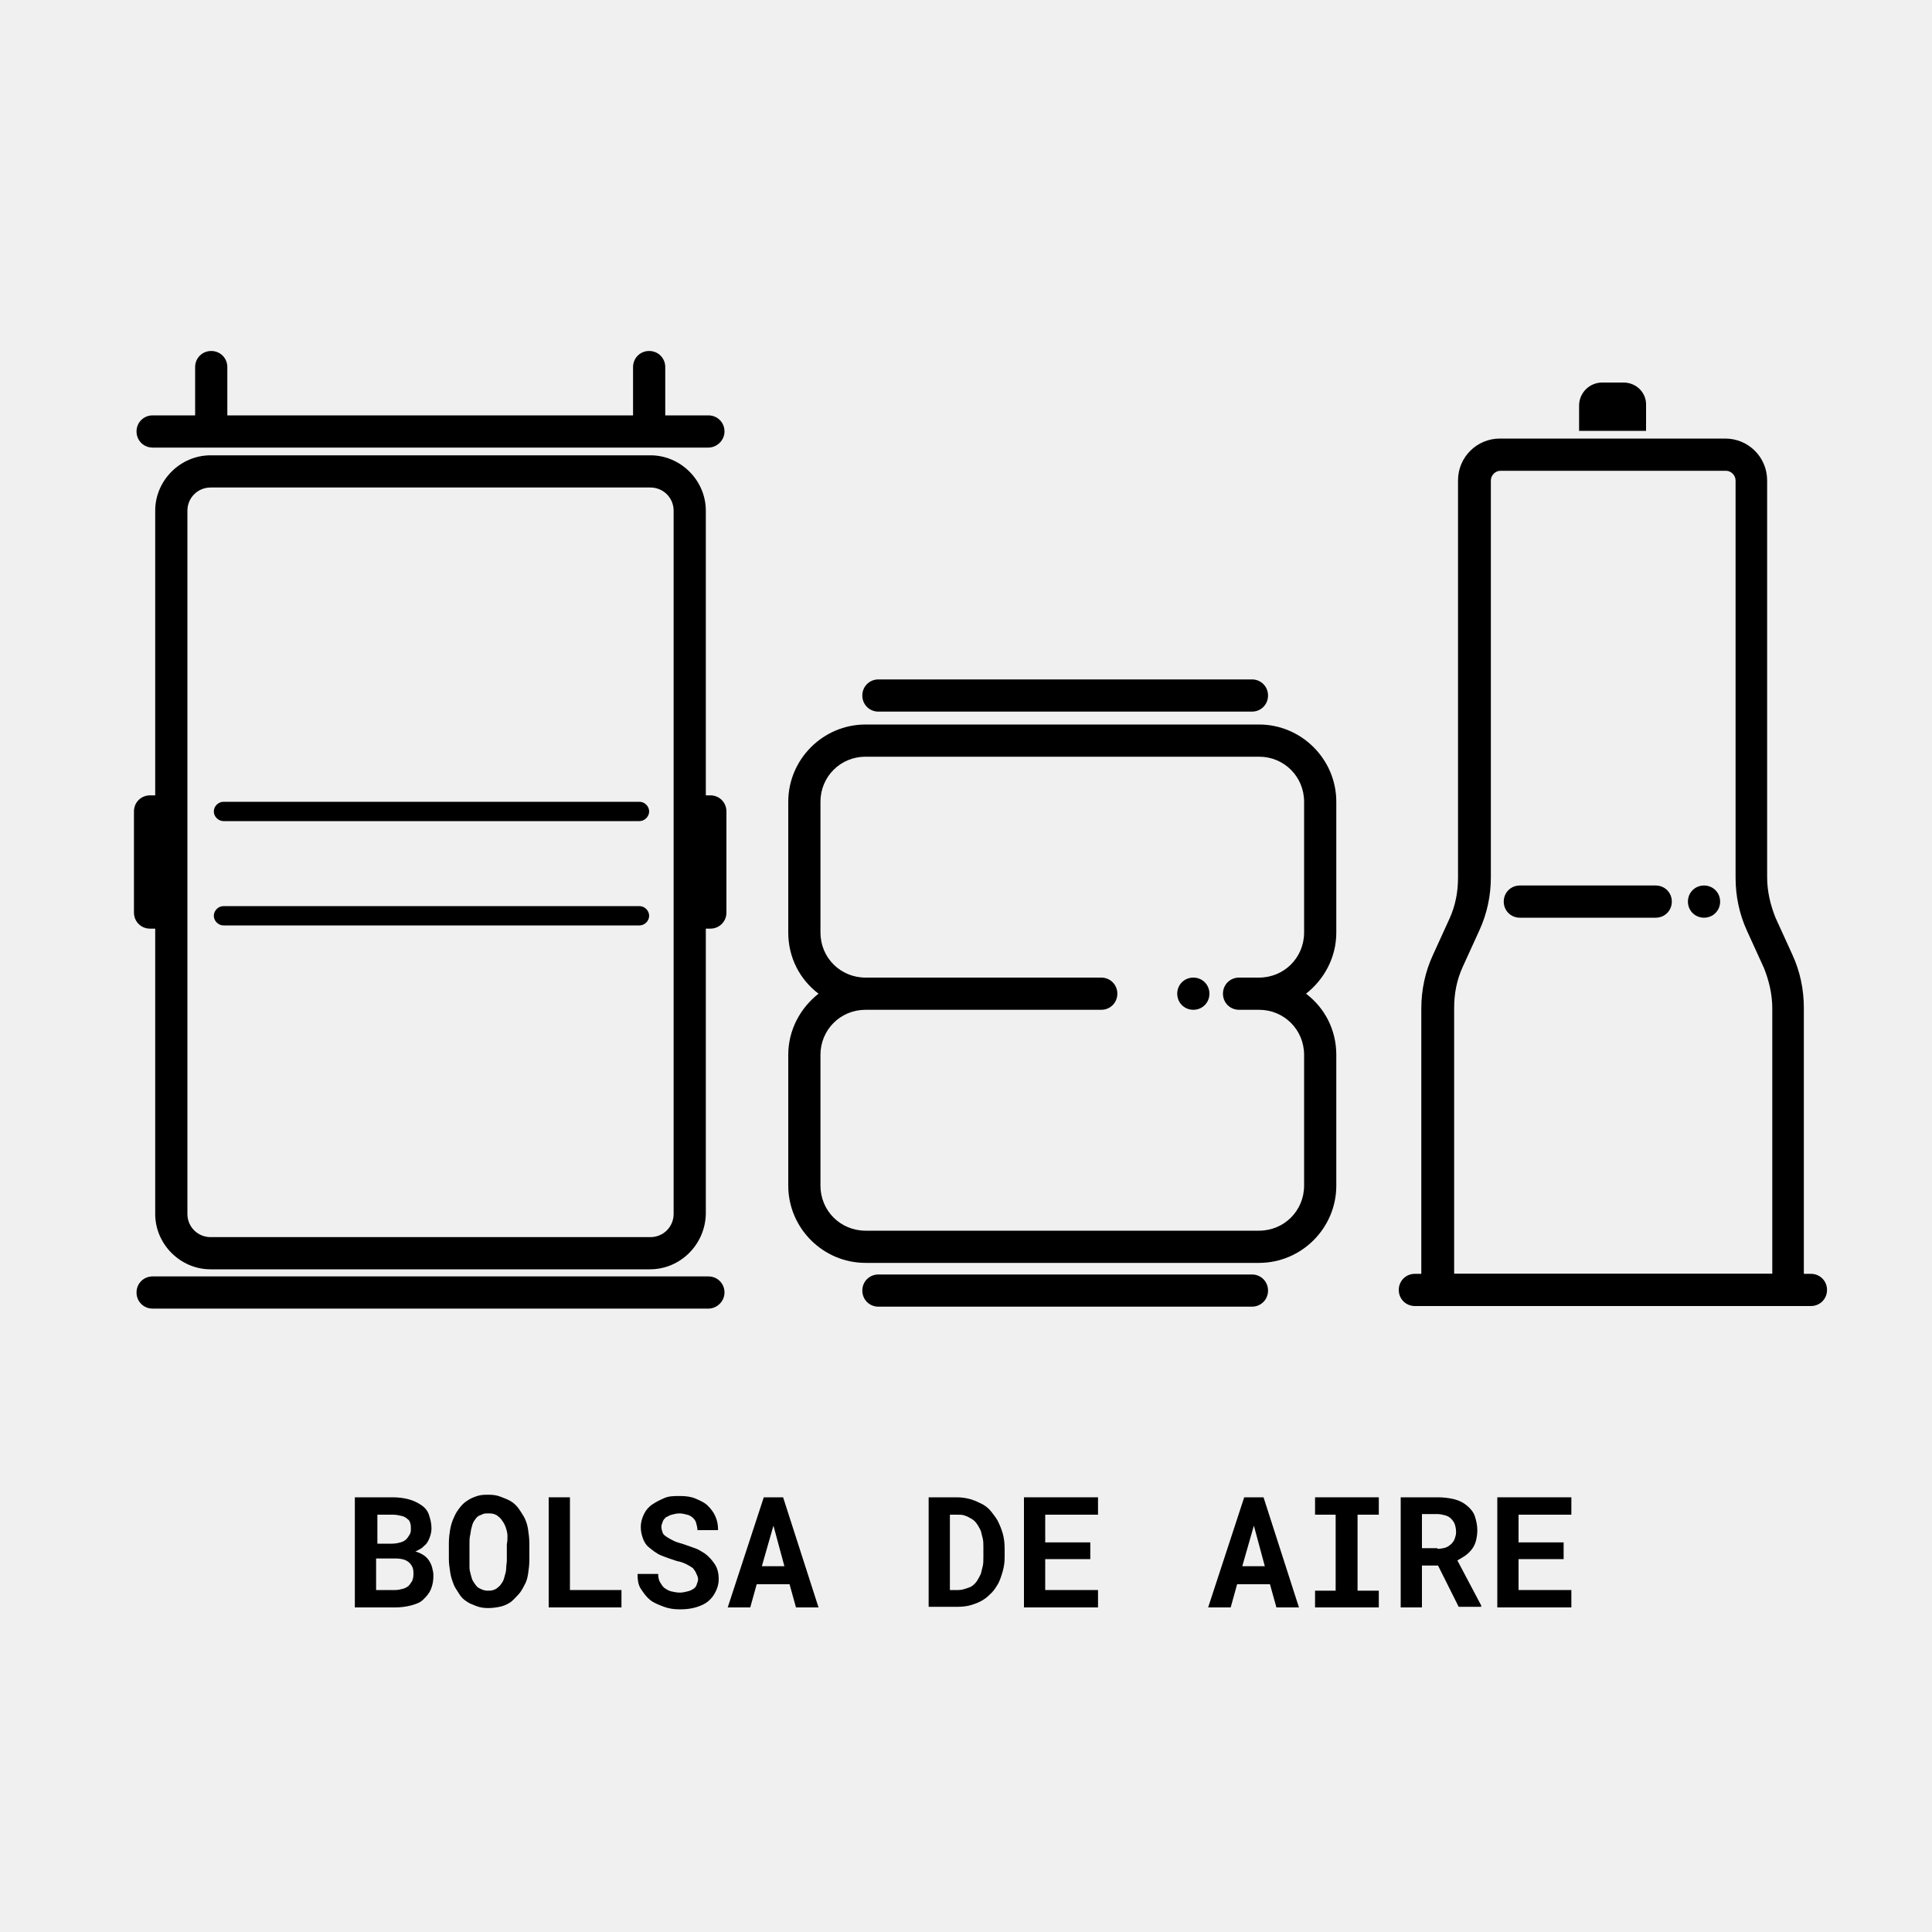
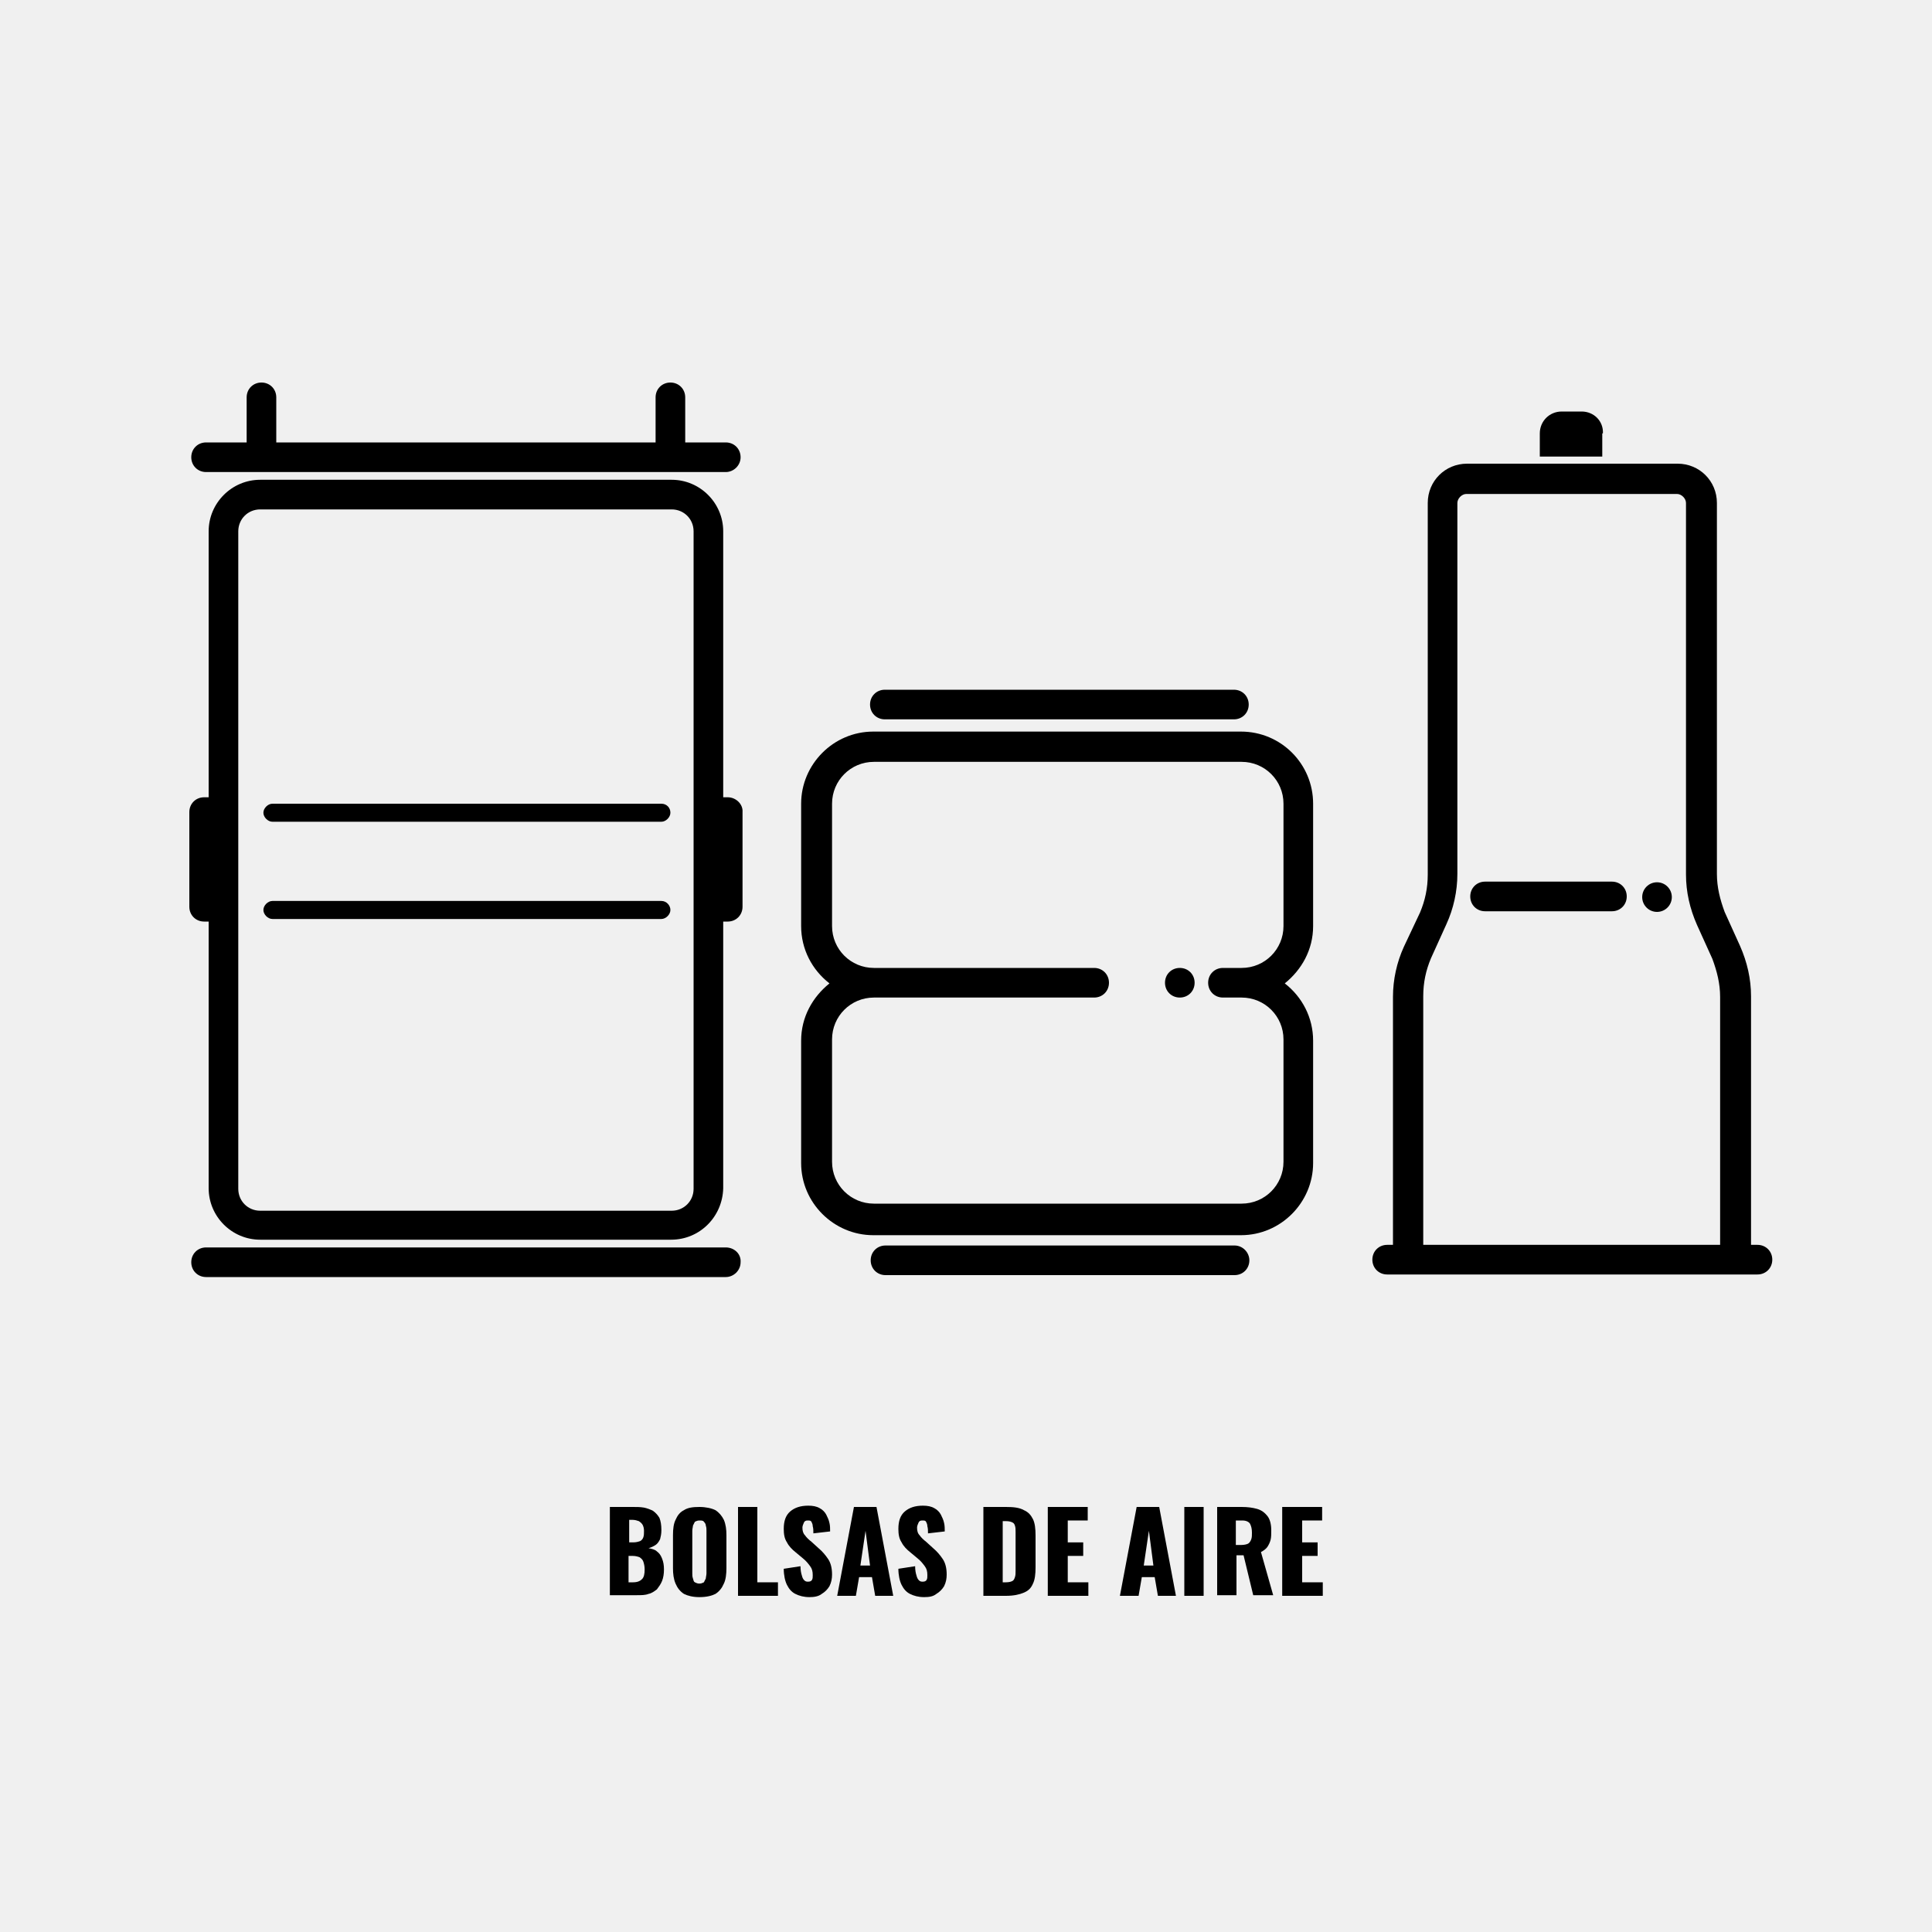
<svg xmlns="http://www.w3.org/2000/svg" version="1.1" id="Capa_1" x="0px" y="0px" viewBox="0 0 300 300" style="enable-background:new 0 0 300 300;" xml:space="preserve">
-   <style type="text/css">
- 	.st0{stroke:#FFFFFF;stroke-miterlimit:10;}
- 	.st1{fill:none;stroke:#000000;stroke-width:5;stroke-miterlimit:10;}
- 	.st2{fill:none;stroke:#000000;stroke-miterlimit:10;}
- 	.st3{fill:#FFFFFF;}
- 	.st4{fill:none;stroke:#000000;stroke-width:3;stroke-miterlimit:10;}
- 	.st5{fill:none;stroke:#000000;stroke-width:2;stroke-miterlimit:10;}
- </style>
  <g>
-     <path d="M55.2,232.5h5.7c0.9,0,1.8,0.1,2.5,0.3c0.8,0.2,1.4,0.5,2,0.9s1,0.9,1.2,1.5s0.4,1.3,0.4,2.1c0,0.5-0.1,1-0.3,1.5   s-0.4,0.9-0.8,1.2c-0.2,0.2-0.4,0.4-0.6,0.5s-0.5,0.3-0.8,0.4v0c0.6,0.2,1,0.4,1.3,0.6s0.6,0.5,0.8,0.8c0.2,0.3,0.4,0.7,0.5,1.1   s0.2,0.8,0.2,1.2c0,0.8-0.1,1.5-0.4,2.2s-0.7,1.1-1.2,1.6s-1.2,0.7-1.9,0.9c-0.8,0.2-1.6,0.3-2.5,0.3h-6.2V232.5z M60.9,239.7   c0.5,0,0.9-0.1,1.3-0.2s0.7-0.3,0.9-0.5c0.2-0.2,0.3-0.4,0.5-0.7s0.2-0.6,0.2-0.9c0-0.3,0-0.6-0.1-0.9s-0.2-0.5-0.4-0.6   c-0.2-0.2-0.5-0.4-0.9-0.5s-0.9-0.2-1.4-0.2h-2.4v4.5H60.9z M58.5,246.9h2.9c0.4,0,0.8-0.1,1.2-0.2s0.6-0.3,0.8-0.4   c0.2-0.2,0.4-0.5,0.6-0.8c0.1-0.3,0.2-0.6,0.2-1c0-0.4,0-0.7-0.1-1c-0.1-0.3-0.3-0.6-0.5-0.8c-0.2-0.2-0.5-0.4-0.8-0.5   S62,242,61.5,242h-3.1V246.9z" />
-     <path d="M82,244.4c-0.1,0.7-0.3,1.3-0.6,1.8c-0.3,0.6-0.6,1.1-1,1.5s-0.8,0.9-1.3,1.2c-0.5,0.3-1,0.5-1.5,0.6s-1.1,0.2-1.8,0.2   c-0.7,0-1.3-0.1-1.8-0.3s-1.1-0.4-1.5-0.7c-0.5-0.3-0.9-0.7-1.2-1.2s-0.7-1-0.9-1.6c-0.2-0.5-0.4-1.1-0.5-1.8s-0.2-1.3-0.2-2v-2.5   c0-0.8,0.1-1.5,0.2-2.1s0.3-1.3,0.6-1.9c0.2-0.5,0.5-1,0.9-1.5s0.7-0.8,1.2-1.1c0.4-0.3,0.9-0.5,1.5-0.7s1.2-0.2,1.8-0.2   c0.7,0,1.3,0.1,1.8,0.3s1.1,0.4,1.6,0.7c0.5,0.3,0.9,0.7,1.2,1.1s0.6,0.9,0.9,1.4c0.3,0.6,0.5,1.2,0.6,1.9s0.2,1.4,0.2,2.2v2.5   C82.2,243,82.1,243.7,82,244.4z M78.8,238.5c0-0.4-0.1-0.8-0.2-1.1c-0.1-0.4-0.3-0.8-0.5-1.1s-0.4-0.6-0.7-0.8   c-0.2-0.2-0.4-0.3-0.7-0.4s-0.6-0.1-0.9-0.1c-0.3,0-0.6,0-0.8,0.1s-0.5,0.2-0.7,0.3c-0.3,0.2-0.5,0.5-0.7,0.8s-0.3,0.7-0.4,1.1   c-0.1,0.3-0.1,0.7-0.2,1.1s-0.1,0.8-0.1,1.3v2.5c0,0.4,0,0.8,0,1.2s0.1,0.7,0.2,1.1c0.1,0.4,0.2,0.8,0.4,1.1s0.4,0.6,0.6,0.8   c0.2,0.2,0.5,0.3,0.7,0.4s0.6,0.2,0.9,0.2c0.3,0,0.6,0,0.9-0.1s0.5-0.2,0.7-0.4c0.3-0.2,0.5-0.5,0.7-0.8s0.3-0.7,0.4-1.1   c0.1-0.3,0.2-0.7,0.2-1.1s0.1-0.8,0.1-1.2v-2.5C78.8,239.3,78.8,238.9,78.8,238.5z" />
-     <path d="M96.5,246.9v2.7H85.2v-17.1h3.3v14.4H96.5z" />
-     <path d="M108.1,244.3c-0.1-0.3-0.3-0.5-0.5-0.8c-0.3-0.2-0.6-0.4-1-0.6s-0.9-0.4-1.5-0.5c-0.9-0.3-1.8-0.6-2.5-0.9   s-1.3-0.8-1.8-1.2s-0.8-0.9-1-1.5s-0.3-1.1-0.3-1.7c0-0.7,0.2-1.4,0.5-2s0.7-1.1,1.3-1.5s1.2-0.7,1.9-1s1.5-0.3,2.4-0.3   c0.9,0,1.7,0.1,2.4,0.4s1.4,0.6,1.9,1.1c0.5,0.5,0.9,1,1.2,1.7s0.4,1.3,0.4,2.1h-3.2c0-0.4-0.1-0.7-0.2-1.1s-0.3-0.6-0.5-0.8   c-0.2-0.2-0.5-0.4-0.9-0.5s-0.8-0.2-1.2-0.2c-0.4,0-0.8,0.1-1.2,0.2s-0.6,0.3-0.9,0.4c-0.2,0.2-0.4,0.4-0.5,0.7s-0.2,0.5-0.2,0.8   c0,0.3,0.1,0.6,0.2,0.9s0.4,0.5,0.7,0.7c0.3,0.2,0.7,0.4,1.1,0.6s0.9,0.3,1.5,0.5c0.6,0.2,1.1,0.4,1.7,0.6s1,0.5,1.5,0.8   c0.7,0.5,1.2,1.1,1.6,1.7s0.6,1.4,0.6,2.3c0,0.8-0.2,1.4-0.5,2s-0.7,1.1-1.2,1.5c-0.5,0.4-1.2,0.7-1.9,0.9s-1.5,0.3-2.4,0.3   c-0.9,0-1.7-0.1-2.5-0.4s-1.6-0.6-2.2-1.1c-0.6-0.5-1-1.1-1.4-1.7s-0.5-1.4-0.5-2.3h3.2c0,0.5,0.1,1,0.3,1.3s0.4,0.7,0.7,0.9   c0.3,0.2,0.6,0.4,1,0.5s0.9,0.2,1.4,0.2c0.4,0,0.8-0.1,1.2-0.2s0.6-0.2,0.9-0.4s0.4-0.4,0.5-0.7s0.2-0.5,0.2-0.8   S108.2,244.5,108.1,244.3z" />
-     <path d="M117.5,246l-1,3.6H113l5.6-17.1h3l5.5,17.1h-3.5l-1-3.6H117.5z M121.8,243.2l-1.7-6.3l-1.8,6.3H121.8z" />
-     <path d="M144.1,232.5h4.4c0.8,0,1.5,0.1,2.2,0.3s1.3,0.5,1.9,0.8c0.5,0.3,0.9,0.6,1.3,1.1s0.7,0.9,1,1.4c0.3,0.6,0.6,1.3,0.8,2   s0.3,1.5,0.3,2.3v1.4c0,0.8-0.1,1.5-0.3,2.2s-0.4,1.3-0.7,1.9c-0.3,0.5-0.6,1-1,1.4s-0.8,0.8-1.3,1.1c-0.6,0.4-1.2,0.6-1.8,0.8   s-1.4,0.3-2.1,0.3h-4.6V232.5z M147.5,246.9h1.3c0.4,0,0.8-0.1,1.1-0.2s0.7-0.2,1-0.4c0.3-0.2,0.6-0.5,0.8-0.8s0.4-0.7,0.6-1.1   c0.1-0.4,0.2-0.8,0.3-1.2s0.1-0.9,0.1-1.5v-1.4c0-0.5,0-1-0.1-1.4s-0.2-0.8-0.3-1.2c-0.2-0.4-0.4-0.8-0.7-1.2s-0.6-0.6-1-0.8   c-0.3-0.2-0.6-0.3-0.9-0.4s-0.7-0.1-1.1-0.1h-1.1V246.9z" />
-     <path d="M162.3,242.1v4.8h8.2v2.7H159v-17.1h11.5v2.7h-8.2v4.3h7v2.6H162.3z" />
-     <path d="M192.1,246l-1,3.6h-3.5l5.6-17.1h3l5.5,17.1h-3.5l-1-3.6H192.1z M196.4,243.2l-1.7-6.3l-1.8,6.3H196.4z" />
-     <path d="M214.1,232.5v2.7h-3.3v11.8h3.3v2.6h-9.9v-2.6h3.2v-11.8h-3.2v-2.7H214.1z" />
-     <path d="M220.8,243.2v6.4h-3.3v-17.1h5.7c0.9,0,1.8,0.1,2.6,0.3s1.4,0.5,2,1c0.5,0.4,1,1,1.2,1.6s0.4,1.4,0.4,2.2   c0,0.6-0.1,1.2-0.2,1.6s-0.3,0.9-0.6,1.3c-0.3,0.4-0.6,0.7-1,1s-0.8,0.5-1.3,0.8l3.7,7v0.2h-3.5l-3.2-6.4H220.8z M223.2,240.5   c0.5,0,1-0.1,1.3-0.2s0.7-0.4,0.9-0.6c0.2-0.2,0.4-0.5,0.5-0.8s0.2-0.6,0.2-1c0-0.5-0.1-0.9-0.2-1.2s-0.3-0.6-0.6-0.9   c-0.2-0.2-0.5-0.4-0.9-0.5s-0.8-0.2-1.2-0.2h-2.4v5.3H223.2z" />
-     <path d="M235.8,242.1v4.8h8.2v2.7h-11.5v-17.1H244v2.7h-8.2v4.3h7v2.6H235.8z" />
+     <path d="M137.4,111.7h54.2c1.3,0,2.3-1,2.3-2.3c0-1.3-1-2.3-2.3-2.3h-54.2c-1.3,0-2.3,1-2.3,2.3   C135.1,110.7,136.1,111.7,137.4,111.7z" />
+     <path d="M191.7,193.4h-54.2c-1.3,0-2.3,1-2.3,2.3s1,2.3,2.3,2.3h54.2c1.3,0,2.3-1,2.3-2.3C194,194.5,193,193.4,191.7,193.4z" />
+     <path d="M192.7,113.6h-57.1c-6.2,0-11.2,5.1-11.2,11.2v19c0,3.6,1.7,6.8,4.4,8.9c-2.6,2.1-4.4,5.2-4.4,8.9v19   c0,6.2,5.1,11.2,11.2,11.2h57.1c6.2,0,11.2-5.1,11.2-11.2v-19c0-3.6-1.7-6.8-4.4-8.9c2.6-2.1,4.4-5.2,4.4-8.9v-19   C203.9,118.6,198.9,113.6,192.7,113.6z M199.3,143.8c0,3.6-2.9,6.5-6.5,6.5h-2.9c-1.3,0-2.3,1-2.3,2.3c0,1.3,1,2.3,2.3,2.3h2.9   c3.6,0,6.5,2.9,6.5,6.5v19c0,3.6-2.9,6.5-6.5,6.5h-57.1c-3.6,0-6.5-2.9-6.5-6.5v-19c0-3.6,2.9-6.5,6.5-6.5h34.2   c1.3,0,2.3-1,2.3-2.3c0-1.3-1-2.3-2.3-2.3h-34.2c-3.6,0-6.5-2.9-6.5-6.5v-19c0-3.6,2.9-6.5,6.5-6.5h57.1c3.6,0,6.5,2.9,6.5,6.5   V143.8z" />
+     <path d="M183.2,150.3c-1.3,0-2.3,1-2.3,2.3c0,1.3,1,2.3,2.3,2.3c1.3,0,2.3-1,2.3-2.3C185.5,151.3,184.5,150.3,183.2,150.3z" />
+     <path d="M32,73.3h80.7c1.2,0,2.3-1,2.3-2.3c0-1.3-1-2.3-2.3-2.3h-6.3v-7c0-1.3-1-2.3-2.3-2.3c-1.3,0-2.3,1-2.3,2.3v7H42.9v-7   c0-1.3-1-2.3-2.3-2.3c-1.3,0-2.3,1-2.3,2.3v7H32c-1.3,0-2.3,1-2.3,2.3C29.7,72.3,30.7,73.3,32,73.3z" />
+     <path d="M112.7,193.7H32c-1.3,0-2.3,1-2.3,2.3c0,1.3,1,2.3,2.3,2.3h80.7c1.2,0,2.3-1,2.3-2.3C115.1,194.7,114,193.7,112.7,193.7z" />
+     <path d="M113,123.8h-0.7V82.5c0-4.4-3.6-8-8-8H40.4c-4.4,0-8,3.6-8,8v41.3h-0.7c-1.3,0-2.3,1-2.3,2.3v14.7c0,1.3,1,2.3,2.3,2.3h0.7   v41.4c0,4.4,3.6,8,8,8h63.8c4.5,0,8-3.6,8.1-8v-41.4h0.7c1.3,0,2.3-1,2.3-2.3v-14.7C115.4,124.9,114.3,123.8,113,123.8z    M107.7,184.6c0,1.9-1.5,3.4-3.4,3.4H40.4c-1.9,0-3.4-1.5-3.4-3.4V82.5c0-1.9,1.5-3.4,3.4-3.4h63.9c1.9,0,3.4,1.5,3.4,3.4V184.6z" />
+     <path d="M102.7,139.9H42.3c-0.7,0-1.4,0.7-1.4,1.4s0.7,1.4,1.4,1.4h60.4c0.7,0,1.4-0.7,1.4-1.4S103.5,139.9,102.7,139.9z" />
+     <path d="M102.7,124.8H42.3c-0.7,0-1.4,0.7-1.4,1.4c0,0.7,0.7,1.4,1.4,1.4h60.4c0.7,0,1.4-0.7,1.4-1.4   C104.1,125.4,103.5,124.8,102.7,124.8z" />
+     <path d="M248.9,67.3c0.1-1.9-1.4-3.4-3.3-3.4h-3.1c-1.9,0-3.4,1.5-3.4,3.4v3.6h9.7V67.3z" />
+     <path d="M250.3,136.9h-19.7c-1.3,0-2.3,1-2.3,2.3s1,2.3,2.3,2.3h19.7c1.3,0,2.3-1,2.3-2.3S251.6,136.9,250.3,136.9z" />
+     <path d="M272.9,193.3h-1v-38.6c0-2.7-0.6-5.3-1.7-7.8l-2.4-5.3c-0.7-1.9-1.2-3.8-1.2-5.9V78.1c0-3.4-2.7-6.1-6.1-6.1h-32.7   c-3.4,0-6.1,2.7-6.1,6.1v57.7c0,2.1-0.4,4-1.2,5.9L218,147c-1.1,2.4-1.7,5.1-1.7,7.8v38.5h-0.9c-1.3,0-2.3,1-2.3,2.3s1,2.3,2.3,2.3   h0.9h55.6h0.1h0.9c1.3,0,2.3-1,2.3-2.3S274.2,193.3,272.9,193.3z M221,193.3v-38.6c0-2.1,0.4-4,1.2-5.9l2.4-5.3   c1.1-2.4,1.7-5.1,1.7-7.8V78.1c0-0.7,0.7-1.4,1.4-1.4h32.7c0.7,0,1.4,0.7,1.4,1.4v57.7c0,2.7,0.6,5.3,1.7,7.8l2.4,5.3   c0.7,1.9,1.2,3.8,1.2,5.9v38.5H221z" />
+     <circle cx="257.3" cy="139.3" r="2.3" />
  </g>
  <g>
-     <g>
-       <g>
-         <path d="M194.4,110.5h-58c-1.4,0-2.5-1.1-2.5-2.5l0,0c0-1.4,1.1-2.5,2.5-2.5h58c1.4,0,2.5,1.1,2.5,2.5l0,0     C196.9,109.4,195.8,110.5,194.4,110.5z" />
-       </g>
-       <g>
-         <path d="M194.4,202.9h-58c-1.4,0-2.5-1.1-2.5-2.5l0,0c0-1.4,1.1-2.5,2.5-2.5h58c1.4,0,2.5,1.1,2.5,2.5l0,0     C196.9,201.8,195.8,202.9,194.4,202.9z" />
-       </g>
-       <path d="M207.5,144.8v-20.3c0-6.6-5.4-12-12-12h-61.1c-6.6,0-12,5.4-12,12v20.3c0,3.9,1.8,7.3,4.7,9.5c-2.8,2.2-4.7,5.6-4.7,9.5    v20.3c0,6.6,5.4,12,12,12h61.1c6.6,0,12-5.4,12-12v-20.3c0-3.9-1.8-7.3-4.7-9.5C205.6,152.1,207.5,148.7,207.5,144.8z     M202.5,144.8c0,3.9-3.1,7-7,7h-3.1c-1.4,0-2.5,1.1-2.5,2.5l0,0c0,1.4,1.1,2.5,2.5,2.5h3.1c3.9,0,7,3.1,7,7v20.3c0,3.9-3.1,7-7,7    h-61.1c-3.9,0-7-3.1-7-7v-20.3c0-3.9,3.1-7,7-7H171c1.4,0,2.5-1.1,2.5-2.5l0,0c0-1.4-1.1-2.5-2.5-2.5h-36.6c-3.9,0-7-3.1-7-7    v-20.3c0-3.9,3.1-7,7-7h61.1c3.9,0,7,3.1,7,7V144.8z" />
-       <path d="M185.3,156.8L185.3,156.8c-1.4,0-2.5-1.1-2.5-2.5l0,0c0-1.4,1.1-2.5,2.5-2.5l0,0c1.4,0,2.5,1.1,2.5,2.5l0,0    C187.8,155.7,186.7,156.8,185.3,156.8z" />
-     </g>
-     <g>
-       <g>
-         <path d="M100.9,197.1H32.7c-4.7,0-8.6-3.9-8.6-8.6V79.3c0-4.7,3.9-8.6,8.6-8.6h68.3c4.7,0,8.6,3.9,8.6,8.6v109.2     C109.5,193.2,105.7,197.1,100.9,197.1z M32.7,75.7c-2,0-3.6,1.6-3.6,3.6v109.2c0,2,1.6,3.6,3.6,3.6h68.3c2,0,3.6-1.6,3.6-3.6     V79.3c0-2-1.6-3.6-3.6-3.6H32.7z" />
-       </g>
-       <g>
-         <path d="M110,69.5H23.7c-1.4,0-2.5-1.1-2.5-2.5l0,0c0-1.4,1.1-2.5,2.5-2.5H110c1.4,0,2.5,1.1,2.5,2.5l0,0     C112.5,68.4,111.3,69.5,110,69.5z" />
-       </g>
-       <g>
-         <g>
-           <path d="M35.3,67h-5v-10c0-1.4,1.1-2.5,2.5-2.5h0c1.4,0,2.5,1.1,2.5,2.5V67z" />
-         </g>
-         <g>
-           <path d="M103.3,67h-5v-10c0-1.4,1.1-2.5,2.5-2.5h0c1.4,0,2.5,1.1,2.5,2.5V67z" />
-         </g>
-       </g>
-       <g>
-         <path d="M110,203.2H23.7c-1.4,0-2.5-1.1-2.5-2.5l0,0c0-1.4,1.1-2.5,2.5-2.5H110c1.4,0,2.5,1.1,2.5,2.5l0,0     C112.5,202.1,111.3,203.2,110,203.2z" />
-       </g>
-       <path d="M110.3,144.2h-1.5c-1.4,0-2.5-1.1-2.5-2.5V126c0-1.4,1.1-2.5,2.5-2.5h1.5c1.4,0,2.5,1.1,2.5,2.5v15.7    C112.8,143.1,111.7,144.2,110.3,144.2z" />
-       <path d="M24.8,144.2h-1.5c-1.4,0-2.5-1.1-2.5-2.5V126c0-1.4,1.1-2.5,2.5-2.5h1.5c1.4,0,2.5,1.1,2.5,2.5v15.7    C27.3,143.1,26.2,144.2,24.8,144.2z" />
-       <g>
-         <path d="M99.3,143.7H34.7c-0.8,0-1.5-0.7-1.5-1.5s0.7-1.5,1.5-1.5h64.6c0.8,0,1.5,0.7,1.5,1.5S100.1,143.7,99.3,143.7z" />
-       </g>
-       <g>
-         <path d="M99.3,127.5H34.7c-0.8,0-1.5-0.7-1.5-1.5s0.7-1.5,1.5-1.5h64.6c0.8,0,1.5,0.7,1.5,1.5S100.1,127.5,99.3,127.5z" />
-       </g>
-     </g>
-     <g>
-       <path d="M252.1,59.4h-3.3c-2,0-3.6,1.6-3.6,3.6v3.9h10.4V63C255.7,61,254.1,59.4,252.1,59.4z" />
-     </g>
-     <g>
-       <path d="M280.2,202.8h-59.5v-46.2c0-2.9,0.6-5.7,1.8-8.3l2.6-5.7c0.9-2,1.3-4.1,1.3-6.3V74.6c0-3.6,2.9-6.5,6.5-6.5h35    c3.6,0,6.5,2.9,6.5,6.5v61.6c0,2.2,0.5,4.3,1.3,6.3l2.6,5.7c1.2,2.6,1.8,5.4,1.8,8.3V202.8z M225.7,197.8h49.5v-41.2    c0-2.2-0.5-4.3-1.3-6.3l-2.6-5.7c-1.2-2.6-1.8-5.4-1.8-8.3V74.6c0-0.8-0.7-1.5-1.5-1.5h-35c-0.8,0-1.5,0.7-1.5,1.5v61.6    c0,2.9-0.6,5.7-1.8,8.3l-2.6,5.7c-0.9,2-1.3,4.1-1.3,6.3V197.8z" />
-     </g>
-     <g>
-       <path d="M257.1,142.5H236c-1.4,0-2.5-1.1-2.5-2.5l0,0c0-1.4,1.1-2.5,2.5-2.5h21.1c1.4,0,2.5,1.1,2.5,2.5l0,0    C259.6,141.4,258.5,142.5,257.1,142.5z" />
-     </g>
-     <g>
-       <path d="M281.2,202.8h-61.5c-1.4,0-2.5-1.1-2.5-2.5l0,0c0-1.4,1.1-2.5,2.5-2.5h61.5c1.4,0,2.5,1.1,2.5,2.5l0,0    C283.7,201.7,282.6,202.8,281.2,202.8z" />
-     </g>
-     <g>
-       <path d="M264.6,142.5L264.6,142.5c-1.4,0-2.5-1.1-2.5-2.5l0,0c0-1.4,1.1-2.5,2.5-2.5l0,0c1.4,0,2.5,1.1,2.5,2.5l0,0    C267.1,141.4,266,142.5,264.6,142.5z" />
-     </g>
+     <path d="M94.7,247.8V234h3.6c0.6,0,1.1,0,1.7,0.1c0.5,0.1,1,0.3,1.4,0.5c0.4,0.3,0.7,0.6,1,1.1c0.2,0.5,0.3,1.1,0.3,1.9   c0,0.6-0.1,1-0.2,1.4c-0.2,0.4-0.4,0.7-0.7,0.9c-0.3,0.2-0.7,0.4-1.1,0.5c0.5,0.1,1,0.2,1.3,0.5c0.4,0.3,0.6,0.6,0.8,1.1   s0.3,1,0.3,1.7c0,0.7-0.1,1.3-0.3,1.8s-0.5,0.9-0.8,1.3c-0.4,0.3-0.8,0.6-1.3,0.7c-0.5,0.2-1.1,0.2-1.8,0.2H94.7z M97.7,239.5h0.6   c0.5,0,0.8-0.1,1.1-0.2c0.2-0.1,0.4-0.3,0.5-0.6c0.1-0.3,0.1-0.6,0.1-1c0-0.4-0.1-0.7-0.2-0.9c-0.1-0.2-0.3-0.4-0.6-0.6   c-0.3-0.1-0.6-0.2-1-0.2h-0.5V239.5z M97.7,245.7h0.6c0.7,0,1.1-0.2,1.4-0.5c0.3-0.3,0.4-0.8,0.4-1.5c0-0.5-0.1-0.9-0.2-1.2   c-0.1-0.3-0.3-0.5-0.6-0.7c-0.3-0.1-0.6-0.2-1.1-0.2h-0.6V245.7z" />
+     <path d="M108.6,248c-1,0-1.8-0.2-2.4-0.5c-0.6-0.4-1-0.9-1.3-1.6c-0.3-0.7-0.4-1.5-0.4-2.4v-5.1c0-1,0.1-1.8,0.4-2.4   c0.3-0.7,0.7-1.2,1.3-1.5c0.6-0.4,1.4-0.5,2.4-0.5c1,0,1.9,0.2,2.5,0.5c0.6,0.4,1,0.9,1.3,1.5c0.3,0.7,0.4,1.5,0.4,2.4v5.1   c0,0.9-0.1,1.8-0.4,2.4c-0.3,0.7-0.7,1.2-1.3,1.6C110.5,247.8,109.7,248,108.6,248z M108.6,245.9c0.3,0,0.5-0.1,0.7-0.2   c0.1-0.2,0.2-0.4,0.3-0.6c0-0.2,0.1-0.5,0.1-0.8v-6.6c0-0.3,0-0.5-0.1-0.8c0-0.2-0.1-0.4-0.3-0.6c-0.1-0.2-0.4-0.2-0.7-0.2   c-0.3,0-0.5,0.1-0.7,0.2c-0.1,0.2-0.2,0.4-0.3,0.6c0,0.2-0.1,0.5-0.1,0.8v6.6c0,0.3,0,0.5,0.1,0.8s0.1,0.5,0.3,0.6   C108.1,245.8,108.3,245.9,108.6,245.9z" />
+     <path d="M114.6,247.8V234h3v11.7h3.2v2.1H114.6z" />
+     <path d="M125.7,248c-0.9,0-1.6-0.2-2.2-0.5c-0.6-0.3-1-0.8-1.3-1.4c-0.3-0.6-0.5-1.5-0.5-2.5l2.6-0.4c0,0.6,0.1,1.1,0.2,1.4   c0.1,0.4,0.2,0.6,0.4,0.8c0.2,0.2,0.4,0.2,0.6,0.2c0.3,0,0.5-0.1,0.6-0.3c0.1-0.2,0.1-0.4,0.1-0.7c0-0.6-0.1-1-0.4-1.4   c-0.3-0.4-0.6-0.8-1.1-1.2l-1.2-1c-0.5-0.4-1-0.9-1.3-1.5c-0.4-0.6-0.5-1.3-0.5-2.1c0-1.2,0.3-2.1,1-2.7c0.7-0.6,1.6-0.9,2.8-0.9   c0.7,0,1.3,0.1,1.8,0.4c0.4,0.2,0.8,0.6,1,1s0.4,0.8,0.5,1.3c0.1,0.4,0.1,0.9,0.1,1.3l-2.6,0.3c0-0.4,0-0.8-0.1-1.1   c0-0.3-0.1-0.5-0.2-0.7c-0.1-0.2-0.3-0.2-0.6-0.2c-0.3,0-0.5,0.1-0.6,0.4c-0.1,0.2-0.2,0.5-0.2,0.7c0,0.5,0.1,0.9,0.4,1.2   c0.2,0.3,0.6,0.7,1,1l1.1,1c0.6,0.5,1.1,1.1,1.5,1.7c0.4,0.6,0.6,1.4,0.6,2.4c0,0.6-0.1,1.2-0.4,1.8c-0.3,0.5-0.7,0.9-1.2,1.2   C127.1,247.9,126.4,248,125.7,248z" />
+     <path d="M130,247.8l2.6-13.8h3.5l2.6,13.8h-2.8l-0.5-2.9h-2l-0.5,2.9H130z M133.6,243.1h1.5l-0.7-5.4L133.6,243.1z" />
+     <path d="M143.5,248c-0.9,0-1.6-0.2-2.2-0.5c-0.6-0.3-1-0.8-1.3-1.4c-0.3-0.6-0.5-1.5-0.5-2.5l2.6-0.4c0,0.6,0.1,1.1,0.2,1.4   c0.1,0.4,0.2,0.6,0.4,0.8c0.2,0.2,0.4,0.2,0.6,0.2c0.3,0,0.5-0.1,0.6-0.3c0.1-0.2,0.1-0.4,0.1-0.7c0-0.6-0.1-1-0.4-1.4   c-0.3-0.4-0.6-0.8-1.1-1.2l-1.2-1c-0.5-0.4-1-0.9-1.3-1.5c-0.4-0.6-0.5-1.3-0.5-2.1c0-1.2,0.3-2.1,1-2.7c0.7-0.6,1.6-0.9,2.8-0.9   c0.7,0,1.3,0.1,1.8,0.4c0.4,0.2,0.8,0.6,1,1s0.4,0.8,0.5,1.3c0.1,0.4,0.1,0.9,0.1,1.3l-2.6,0.3c0-0.4,0-0.8-0.1-1.1   c0-0.3-0.1-0.5-0.2-0.7c-0.1-0.2-0.3-0.2-0.6-0.2c-0.3,0-0.5,0.1-0.6,0.4c-0.1,0.2-0.2,0.5-0.2,0.7c0,0.5,0.1,0.9,0.4,1.2   c0.2,0.3,0.6,0.7,1,1l1.1,1c0.6,0.5,1.1,1.1,1.5,1.7c0.4,0.6,0.6,1.4,0.6,2.4c0,0.6-0.1,1.2-0.4,1.8c-0.3,0.5-0.7,0.9-1.2,1.2   C144.9,247.9,144.3,248,143.5,248z" />
+     <path d="M152.7,247.8V234h3.5c1.2,0,2.1,0.1,2.8,0.5c0.7,0.3,1.1,0.8,1.4,1.4c0.3,0.6,0.4,1.5,0.4,2.5v5c0,1-0.1,1.9-0.4,2.5   c-0.3,0.7-0.7,1.1-1.4,1.4s-1.6,0.5-2.8,0.5H152.7z M155.7,245.7h0.5c0.5,0,0.8-0.1,1-0.2c0.2-0.1,0.3-0.3,0.4-0.6   c0.1-0.3,0.1-0.6,0.1-1v-6c0-0.4,0-0.7-0.1-1s-0.2-0.4-0.4-0.5s-0.5-0.2-1-0.2h-0.5V245.7z" />
+     <path d="M162.7,247.8V234h6.2v2.1h-3.1v3.4h2.4v2.1h-2.4v4.1h3.2v2.1H162.7z" />
+     <path d="M173.9,247.8l2.6-13.8h3.5l2.6,13.8h-2.8l-0.5-2.9h-2l-0.5,2.9H173.9z M177.6,243.1h1.5l-0.7-5.4L177.6,243.1z" />
+     <path d="M183.9,247.8V234h3v13.8H183.9z" />
+     <path d="M189,247.8V234h3.8c0.9,0,1.7,0.1,2.4,0.3c0.7,0.2,1.2,0.6,1.6,1.1c0.4,0.5,0.6,1.3,0.6,2.2c0,0.6,0,1.1-0.1,1.5   c-0.1,0.4-0.3,0.8-0.5,1.1c-0.2,0.3-0.6,0.6-1,0.8l1.9,6.7h-3.1l-1.5-6.2H192v6.2H189z M192,239.9h0.8c0.4,0,0.8-0.1,1-0.2   s0.4-0.4,0.5-0.7c0.1-0.3,0.1-0.6,0.1-1c0-0.6-0.1-1-0.3-1.4c-0.2-0.3-0.6-0.5-1.2-0.5h-1V239.9z" />
+     <path d="M199.1,247.8V234h6.2v2.1h-3.1v3.4h2.4v2.1h-2.4v4.1h3.2v2.1H199.1z" />
  </g>
</svg>
